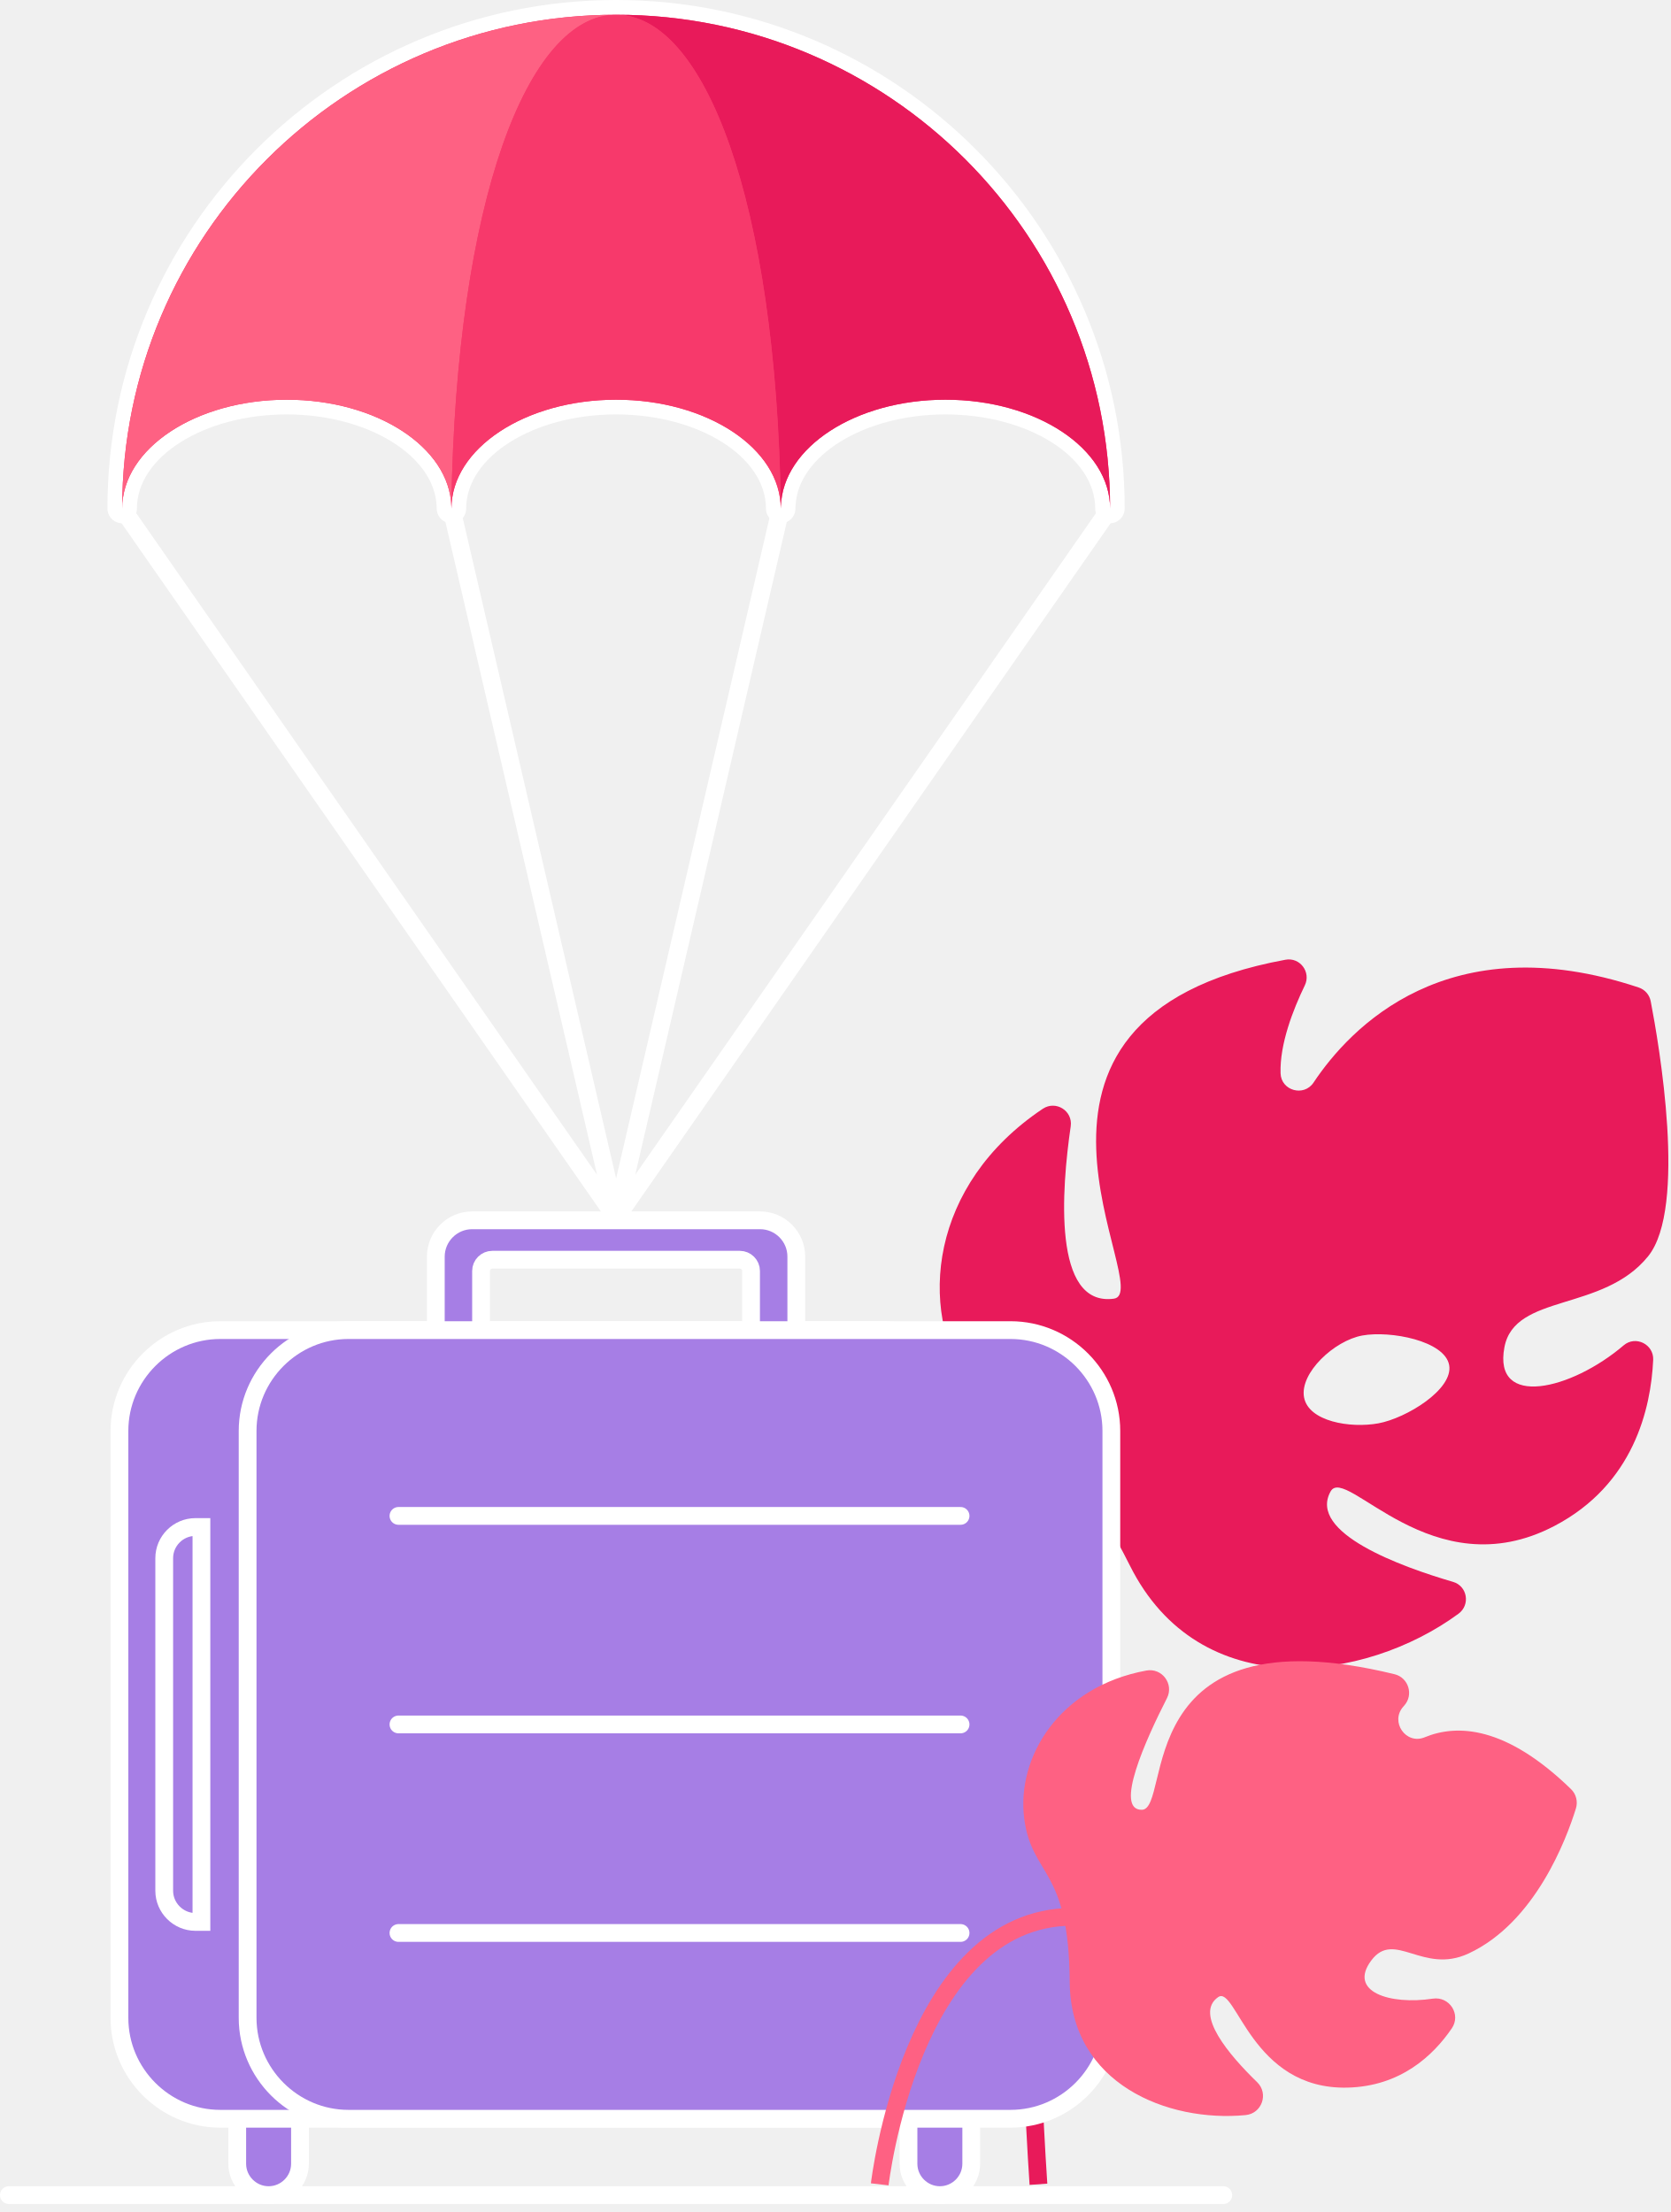
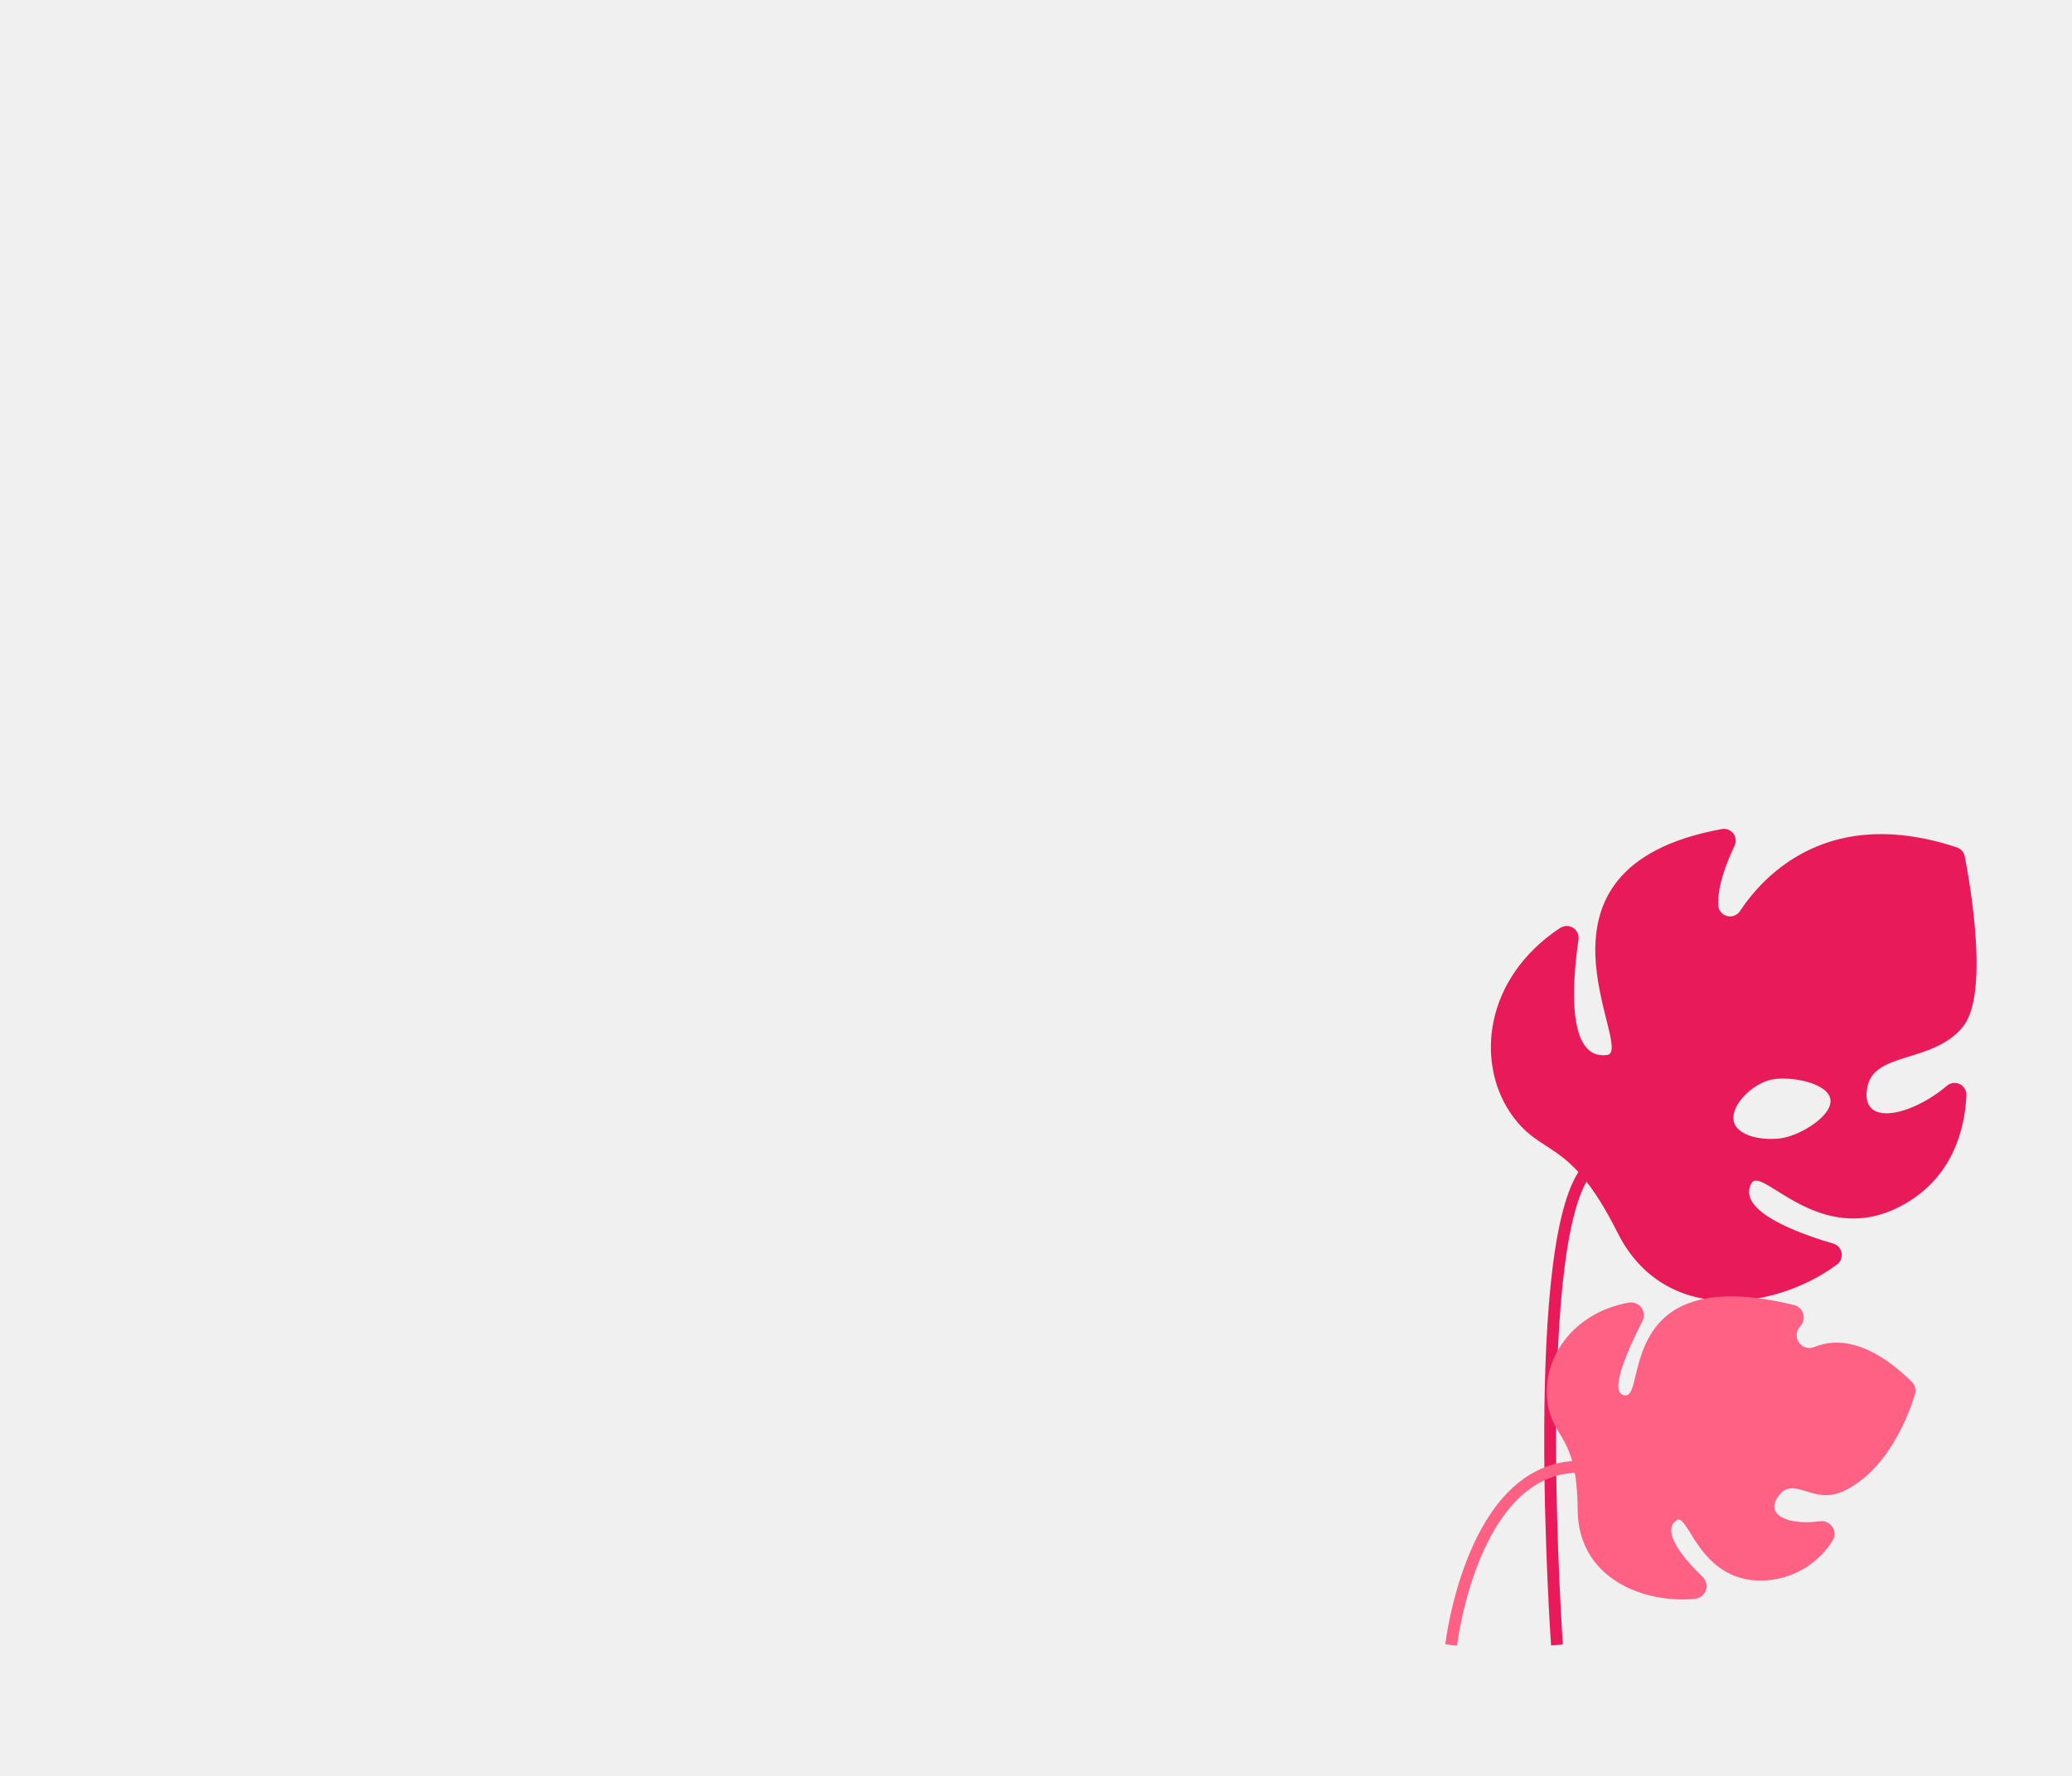
- <svg xmlns="http://www.w3.org/2000/svg" width="188" height="249" fill="none">
-   <path d="M117.345 124.816c1.467-.982 3.4.223 3.147 1.971-1.025 7.035-2.074 20.329 4.851 19.404 4.937-.658-16.654-31.533 19.318-38.156 1.632-.3 2.896 1.391 2.176 2.885-1.324 2.737-2.834 6.615-2.729 9.899.063 1.961 2.624 2.675 3.711 1.044 4.096-6.154 15.098-17.857 36.59-10.703.696.232 1.213.82 1.351 1.54.927 4.802 4.126 23.244-.289 28.716-5.088 6.312-15.025 4.144-16.174 10.249-1.3 6.906 7.513 4.825 13.421-.223 1.338-1.144 3.406-.116 3.322 1.642-.253 5.45-2.181 14.017-11.115 18.69-13.78 7.21-23.479-6.957-25.189-3.883-2.591 4.662 7.939 8.47 13.782 10.177 1.616.471 1.969 2.588.613 3.586-10.522 7.742-29.126 10.285-36.973-5.409-8.295-16.59-12.936-12.486-18.194-20.376-5.714-8.569-4.333-22.538 8.381-31.053zm29.403 32.469c.499 2.732 5.199 3.514 8.357 2.939 3.158-.577 8.473-3.832 7.974-6.563-.499-2.732-6.62-3.902-9.778-3.325-3.155.577-7.051 4.22-6.553 6.949z" fill="#E81A5A" />
-   <path d="M116.86 245.878s-4.908-70.272 5.541-80.722" stroke="#E81A5A" stroke-width="2" stroke-miterlimit="10" />
-   <path d="M1 247.1h136.663" stroke="#fff" stroke-width="2" stroke-miterlimit="10" stroke-linecap="round" />
-   <path d="M105.767 247.1c1.948 0 3.531-1.592 3.531-3.531v-5.065c0-1.948-1.592-3.531-3.531-3.531-1.948 0-3.531 1.591-3.531 3.531v5.065c0 1.939 1.591 3.531 3.531 3.531zM30.228 247.1c1.948 0 3.531-1.592 3.531-3.531v-5.065c0-1.948-1.591-3.531-3.531-3.531-1.948 0-3.531 1.591-3.531 3.531v5.065c0 1.939 1.591 3.531 3.531 3.531z" fill="#A67EE5" stroke="#fff" stroke-width="2" stroke-miterlimit="10" />
-   <path d="M24.79 238.504h74.503c6.242 0 11.348-5.106 11.348-11.348v-66.081c0-6.242-5.106-11.348-11.348-11.348h-74.503c-6.242 0-11.348 5.106-11.348 11.348v66.081c0 6.242 5.106 11.348 11.348 11.348z" fill="#A67EE5" stroke="#fff" stroke-width="2" stroke-miterlimit="10" />
-   <path d="M86.975 158.646v44.961M51.688 158.646v44.961" stroke="#fff" stroke-width="2" stroke-miterlimit="10" stroke-linecap="round" />
-   <path d="M53.13 137.368h32.402c2.246 0 4.078 1.832 4.078 4.078v16.007c0 .663-.53 1.193-1.194 1.193h-2.702c-.663 0-1.194-.53-1.194-1.193v-14.382c0-.696-.572-1.268-1.268-1.268H55.402c-.696 0-1.268.572-1.268 1.268v14.382c0 .663-.53 1.193-1.194 1.193h-2.702c-.663 0-1.194-.53-1.194-1.193v-16.007c.008-2.246 1.84-4.078 4.087-4.078z" fill="#A67EE5" stroke="#fff" stroke-width="2" stroke-miterlimit="10" />
-   <path d="M39.213 238.504h74.503c6.242 0 11.348-5.106 11.348-11.348v-66.081c0-6.242-5.106-11.348-11.348-11.348H39.213c-6.242 0-11.348 5.106-11.348 11.348v66.081c.008 6.242 5.114 11.348 11.348 11.348z" fill="#A67EE5" stroke="#fff" stroke-width="2" stroke-miterlimit="10" />
-   <path d="M108.096 170.641H44.841M108.096 194.116H44.841M108.096 217.591H44.841" stroke="#fff" stroke-width="2" stroke-miterlimit="10" stroke-linecap="round" />
-   <path d="M21.996 171.892h.671v44.455h-.671c-1.931 0-3.515-1.583-3.515-3.514v-37.418c-.008-1.939 1.575-3.523 3.515-3.523z" fill="#A67EE5" stroke="#fff" stroke-width="2" stroke-miterlimit="10" />
-   <path d="M69.336 137.078L13.749 57.245M69.336 137.078L50.801 57.245M87.862 57.245l-18.526 79.833M124.915 57.245l-55.579 79.833" stroke="#fff" stroke-width="2" stroke-miterlimit="10" stroke-linecap="round" stroke-linejoin="round" />
-   <path d="M124.915 58.074c-.456 0-.829-.373-.829-.829 0-6.3-7.941-11.422-17.698-11.422-9.557 0-17.498 5.023-17.689 11.19l-.008.232c0 .456-.373.829-.829.829-.456 0-.829-.373-.829-.829 0-6.3-7.941-11.422-17.697-11.422-9.756 0-17.697 5.123-17.697 11.422 0 .456-.373.829-.829.829-.456 0-.829-.373-.829-.829l-.008-.24c-.199-6.167-8.132-11.182-17.689-11.182-9.756 0-17.697 5.123-17.697 11.422 0 .456-.373.829-.829.829-.456 0-.829-.373-.829-.829C12.92 26.136 38.227.829 69.328.829c31.109 0 56.416 25.307 56.416 56.416 0 .456-.365.829-.829.829z" fill="#F7396B" />
-   <path d="M69.336 1.658c30.703 0 55.587 24.884 55.587 55.587 0-6.764-8.297-12.251-18.526-12.251-10.105 0-18.311 5.346-18.518 11.994 0 .083-.008.174-.008.257 0-6.764-8.297-12.251-18.526-12.251S50.801 50.481 50.801 57.245c0-.091-.008-.174-.008-.265-.216-6.64-8.422-11.986-18.518-11.986-10.237 0-18.526 5.487-18.526 12.251 0-30.703 24.884-55.587 55.587-55.587zm0-1.658c-31.565 0-57.245 25.68-57.245 57.245 0 .912.746 1.658 1.658 1.658.912 0 1.658-.746 1.658-1.658 0-5.844 7.568-10.594 16.869-10.594 9.11 0 16.678 4.659 16.86 10.378l.008.133v.083c0 .912.746 1.658 1.658 1.658.912 0 1.658-.738 1.658-1.658 0-5.844 7.568-10.594 16.868-10.594 9.3 0 16.869 4.75 16.869 10.594 0 .912.746 1.658 1.658 1.658.912 0 1.658-.746 1.658-1.658v-.075l.008-.133c.182-5.728 7.742-10.386 16.86-10.386 9.301 0 16.869 4.75 16.869 10.594 0 .912.746 1.658 1.657 1.658.912 0 1.658-.746 1.658-1.658C126.573 25.68 100.893 0 69.336 0z" fill="#fff" />
-   <path d="M69.336 1.658c9.922 0 18.021 20.897 18.543 55.33.207-6.648 8.414-11.994 18.518-11.994 10.237 0 18.526 5.487 18.526 12.251-.008-30.703-24.892-55.587-55.587-55.587z" fill="#E81A5A" />
-   <path d="M69.328 1.658c-30.695 0-55.579 24.884-55.579 55.587 0-6.764 8.297-12.251 18.526-12.251 10.096 0 18.302 5.346 18.518 11.986.522-34.425 8.612-55.322 18.535-55.322z" fill="#FE6183" />
-   <path d="M69.336 1.658c-9.931 0-18.021 20.897-18.543 55.322 0 .091.008.174.008.265 0-6.764 8.297-12.251 18.526-12.251 10.229 0 18.526 5.487 18.526 12.251 0-.091.008-.174.008-.257-.514-34.433-8.604-55.33-18.526-55.33z" fill="#F7396B" />
-   <path d="M176.796 201.401c.578.562.785 1.403.549 2.172-1.06 3.426-4.58 12.854-12.101 16.337-5.134 2.377-8.326-2.697-10.923.769-2.654 3.539 2.103 5.034 6.916 4.305 1.877-.285 3.211 1.775 2.141 3.343-2.101 3.076-5.771 6.521-11.725 6.671-10.845.269-12.553-11.584-14.569-10.186-2.722 1.885 1.269 6.548 4.386 9.573 1.325 1.285.54 3.531-1.297 3.706-8.763.839-19.719-3.51-19.794-15-.083-12.937-4.251-11.797-5.115-18.356-.906-6.881 3.883-14.876 13.744-16.686 1.762-.322 3.128 1.514 2.313 3.112-2.412 4.732-5.959 12.606-2.824 12.563 3.461-.048-1.578-22.578 28.432-15.263 1.584.384 2.181 2.329 1.089 3.539-.032.037-.067.075-.099.113-1.517 1.704.296 4.321 2.406 3.45 3.663-1.517 9.165-1.272 16.471 5.838z" fill="#FE6183" />
-   <path d="M99 245.886s3.48-30.113 21.701-30.113" stroke="#FE6183" stroke-width="2" stroke-miterlimit="10" />
+ <svg xmlns="http://www.w3.org/2000/svg" viewBox="0 50 350 300">
+   <animate id="start" dur="0.1s" repeatCount="1" />
+   <g opacity="0">
+     <animate attributeName="opacity" to="1" dur="0.3s" begin="start.begin" repeatCount="1" fill="freeze" />
+     <g transform="translate(100, 0)">
+       <animateTransform attributeName="transform" type="translate" to="0 0" dur="0.9s" calcMode="spline" keyTimes="0; 1" keySplines="0 0 0.6 1" begin="start.begin" repeatCount="1" fill="freeze" />
+       <line x1="65.43" y1="77.72" x2="105.21" y2="77.72" fill="none" stroke="#fff" stroke-linecap="round" stroke-miterlimit="10" stroke-width="2" />
+       <path d="M85.22,67.45H57.86a12.4,12.4,0,1,0-24.8,0H15.13" fill="none" stroke="#fff" stroke-linecap="round" stroke-miterlimit="10" stroke-width="2" />
+       <line x1="93.48" y1="67.45" x2="115.68" y2="67.45" fill="none" stroke="#fff" stroke-linecap="round" stroke-miterlimit="10" stroke-width="2" />
+     </g>
+     <g transform="translate(80, 0)">
+       <animateTransform id="bigCloudAppear" attributeName="transform" type="translate" to="0 0" dur="0.9s" calcMode="spline" keyTimes="0; 1" keySplines="0 0 0.6 1" begin="start.begin" repeatCount="1" fill="freeze" />
+       <path d="M235.77,119H216.32a35.49,35.49,0,0,0-68-13.69A26.34,26.34,0,0,0,135.43,102a26.72,26.72,0,0,0-24.8,17H95.48a10.49,10.49,0,0,0,0,21h140.3a10.49,10.49,0,0,0,0-21" fill="#fff" />
+     </g>
+     <g transform="translate(50, 0)">
+       <animateTransform attributeName="transform" type="translate" to="0 0" dur="0.9s" calcMode="spline" keyTimes="0; 1" keySplines="0 0 0.6 1" begin="start.begin" repeatCount="1" fill="freeze" />
+       <line x1="272.13" y1="145.27" x2="311.9" y2="145.27" fill="none" stroke="#fff" stroke-linecap="round" stroke-miterlimit="10" stroke-width="2" />
+       <line x1="300.17" y1="135" x2="322.37" y2="135" fill="none" stroke="#fff" stroke-linecap="round" stroke-miterlimit="10" stroke-width="2" />
+     </g>
+   </g>
+   <g transform-origin="263 327.88">
+     <animateTransform attributeName="transform" type="rotate" values="0; -5; 0; -2; 0" calcMode="spline" keyTimes="0; 0.2; 0.4; 0.7; 1" keySplines="       0.3 0 0.6 1;       0.6 0 0.3 1;       0.3 0 0.4 1;       0.4 0 0.3 1" dur="4.2s" begin="start.begin" repeatCount="indefinite" />
+     <path d="M263.47,206.82a2,2,0,0,1,3.15,2c-1,7-2.07,20.33,4.85,19.4,4.94-.66-16.65-31.53,19.32-38.16a2,2,0,0,1,2.18,2.89c-1.32,2.74-2.83,6.61-2.73,9.9a2,2,0,0,0,3.71,1c4.1-6.15,15.1-17.86,36.59-10.7a2,2,0,0,1,1.35,1.54c0.93,4.8,4.13,23.24-.29,28.72-5.09,6.31-15,4.14-16.18,10.25-1.3,6.91,7.51,4.82,13.42-.22a2,2,0,0,1,3.32,1.64c-0.25,5.45-2.18,14-11.12,18.69-13.78,7.21-23.48-7-25.19-3.88-2.59,4.66,7.94,8.47,13.78,10.18a2,2,0,0,1,.61,3.59c-10.52,7.74-29.13,10.28-37-5.41-8.3-16.59-12.93-12.49-18.19-20.38-5.71-8.57-4.33-22.54,8.38-31.05m29.4,32.47c0.5,2.73,5.2,3.51,8.35,2.94s8.47-3.83,8-6.56-6.62-3.9-9.78-3.33-7.05,4.22-6.55,6.95" fill="#e81a5a">
+     </path>
+     <path d="M263,327.88s-4.91-70.27,5.54-80.72" fill="none" stroke="#e81a5a" stroke-miterlimit="10" stroke-width="2" />
+   </g>
+   <g opacity="0" transform-origin="222 275.9" transform="translate(-43 -165)">
+     <animate attributeName="opacity" to="1" dur="0.3s" begin="bigCloudAppear.end + 0.3s" fill="freeze" repeatCount="1" />
+     <animateMotion dur="2s" begin="bigCloudAppear.end" fill="freeze" calcMode="spline" keyTimes="0; 0.29; 0.55; 0.68; 0.92; 1" keySplines="       0.33 0 0.67 1;       0.33 0 0.67 1;       0.33 0 0.67 1;       0.33 0 0.67 1;       0.17 0 0.83 1       " path="M 0,0 C 24.184,-9.272 29.794,-15.872 29.414,-20.472 c -1.24,-15.13 -69.69,-38.78 -112.42,-6.56 -2.93,2.21 -31.66,24.52 -29,54 3.54,39.18 59.83,61.15 75.7,67.35 53.65,20.94 94.43,8.79 101.78,27.18 2.89,7.25 0.78,19.69 -21.48,42.47" />
+     <animateTransform attributeName="transform" type="rotate" values="30; -30; 20; 18.29; -6.48; 0" keyTimes="0; 0.29; 0.55; 0.68; 0.92; 1" calcMode="spline" keySplines="       0.33 0 0.67 1;       0.33 0 0.67 1;       0.33 0 0.67 1;       0.33 0 0.67 1;       0.17 0 0.83 1;       " dur="2s" begin="bigCloudAppear.end" repeatCount="1" additive="sum" />
+     <animateTransform attributeName="transform" type="scale" values="0; 1" calcMode="spline" keySplines="       0.3 0 0.6 1" dur="2s" begin="bigCloudAppear.end" repeatCount="1" additive="sum" />
+     <g>
+       <path d="M251.89,328.88a3.54,3.54,0,0,0,3.53-3.53v-5.07a3.53,3.53,0,1,0-7.06,0v5.07a3.55,3.55,0,0,0,3.53,3.53" fill="#a67ee5" />
+       <path d="M251.89,328.88a3.54,3.54,0,0,0,3.53-3.53v-5.07a3.53,3.53,0,1,0-7.06,0v5.07A3.55,3.55,0,0,0,251.89,328.88Z" fill="none" stroke="#fff" stroke-miterlimit="10" stroke-width="2" />
+       <path d="M176.35,328.88a3.54,3.54,0,0,0,3.53-3.53v-5.07a3.53,3.53,0,1,0-7.06,0v5.07a3.54,3.54,0,0,0,3.53,3.53" fill="#a67ee5" />
+       <path d="M176.35,328.88a3.54,3.54,0,0,0,3.53-3.53v-5.07a3.53,3.53,0,1,0-7.06,0v5.07A3.54,3.54,0,0,0,176.35,328.88Z" fill="none" stroke="#fff" stroke-miterlimit="10" stroke-width="2" />
+       <path d="M170.92,320.29h74.5a11.38,11.38,0,0,0,11.35-11.35V242.86a11.38,11.38,0,0,0-11.35-11.35h-74.5a11.38,11.38,0,0,0-11.35,11.35v66.08a11.38,11.38,0,0,0,11.35,11.35" fill="#a67ee5" />
+       <rect x="159.57" y="231.51" width="97.2" height="88.78" rx="11.35" ry="11.35" fill="none" stroke="#fff" stroke-miterlimit="10" stroke-width="2" />
+       <path d="M199.26,219.15h32.4a4.09,4.09,0,0,1,4.08,4.08v16a1.19,1.19,0,0,1-1.19,1.19h-2.7a1.19,1.19,0,0,1-1.19-1.19V224.86a1.27,1.27,0,0,0-1.27-1.27H201.53a1.27,1.27,0,0,0-1.27,1.27v14.38a1.19,1.19,0,0,1-1.19,1.19h-2.7a1.19,1.19,0,0,1-1.19-1.19v-16a4.1,4.1,0,0,1,4.09-4.08" fill="#a67ee5" />
+       <path d="M199.26,219.15h32.4a4.09,4.09,0,0,1,4.08,4.08v16a1.19,1.19,0,0,1-1.19,1.19h-2.7a1.19,1.19,0,0,1-1.19-1.19V224.86a1.27,1.27,0,0,0-1.27-1.27H201.53a1.27,1.27,0,0,0-1.27,1.27v14.38a1.19,1.19,0,0,1-1.19,1.19h-2.7a1.19,1.19,0,0,1-1.19-1.19v-16A4.1,4.1,0,0,1,199.26,219.15Z" fill="none" stroke="#fff" stroke-miterlimit="10" stroke-width="2" />
+       <path d="M185.34,320.29h74.5a11.38,11.38,0,0,0,11.35-11.35V242.86a11.38,11.38,0,0,0-11.35-11.35h-74.5A11.38,11.38,0,0,0,174,242.86v66.08a11.39,11.39,0,0,0,11.35,11.35" fill="#a67ee5" />
+       <path d="M185.34,320.29h74.5a11.38,11.38,0,0,0,11.35-11.35V242.86a11.38,11.38,0,0,0-11.35-11.35h-74.5A11.38,11.38,0,0,0,174,242.86v66.08A11.39,11.39,0,0,0,185.34,320.29Z" fill="none" stroke="#fff" stroke-miterlimit="10" stroke-width="2" />
+       <line x1="254.22" y1="252.43" x2="190.97" y2="252.43" fill="none" stroke="#fff" stroke-linecap="round" stroke-miterlimit="10" stroke-width="2" />
+       <line x1="254.22" y1="275.9" x2="190.97" y2="275.9" fill="none" stroke="#fff" stroke-linecap="round" stroke-miterlimit="10" stroke-width="2" />
+       <line x1="254.22" y1="299.38" x2="190.97" y2="299.38" fill="none" stroke="#fff" stroke-linecap="round" stroke-miterlimit="10" stroke-width="2" />
+       <path d="M168.12,253.68h0.67v44.46h-0.67a3.53,3.53,0,0,1-3.52-3.51V257.2a3.52,3.52,0,0,1,3.52-3.52" fill="#a67ee5" />
+       <path d="M168.12,253.68h0.67v44.46h-0.67a3.53,3.53,0,0,1-3.52-3.51V257.2A3.52,3.52,0,0,1,168.12,253.68Z" fill="none" stroke="#fff" stroke-miterlimit="10" stroke-width="2" />
+     </g>
+     <g>
+       <line x1="215.46" y1="218.86" x2="159.87" y2="139.03" fill="none" stroke="#fff" stroke-linecap="round" stroke-linejoin="round" stroke-width="2" />
+       <line x1="215.46" y1="218.86" x2="196.93" y2="139.03" fill="none" stroke="#fff" stroke-linecap="round" stroke-linejoin="round" stroke-width="2" />
+       <line x1="233.99" y1="139.03" x2="215.46" y2="218.86" fill="none" stroke="#fff" stroke-linecap="round" stroke-linejoin="round" stroke-width="2" />
+       <line x1="271.04" y1="139.03" x2="215.46" y2="218.86" fill="none" stroke="#fff" stroke-linecap="round" stroke-linejoin="round" stroke-width="2" />
+       <g>
+         <path d="M215.46,83.44A55.58,55.58,0,0,1,271,139c0-6.76-8.3-12.25-18.53-12.25s-18.31,5.35-18.52,12c0,0.08,0,.17,0,0.26,0-6.76-8.3-12.25-18.53-12.25s-18.54,5.49-18.54,12.25c0-.09,0-0.17,0-0.26-0.22-6.64-8.42-12-18.52-12s-18.52,5.49-18.52,12.25a55.58,55.58,0,0,1,55.59-55.59m0-1.66A57.31,57.31,0,0,0,158.22,139a1.66,1.66,0,1,0,3.32,0c0-5.84,7.57-10.59,16.87-10.59,9.11,0,16.68,4.66,16.86,10.38V139a1.66,1.66,0,0,0,3.32,0c0-5.84,7.57-10.59,16.87-10.59s16.87,4.75,16.87,10.59a1.66,1.66,0,0,0,3.32,0v-0.21c0.18-5.73,7.74-10.39,16.86-10.39,9.3,0,16.87,4.75,16.87,10.59a1.66,1.66,0,1,0,3.32,0,57.3,57.3,0,0,0-57.23-57.25" fill="#fff" />
+         <path d="M215.46,83.44c9.92,0,18,20.9,18.54,55.33,0.21-6.65,8.41-12,18.52-12S271,132.27,271,139a55.59,55.59,0,0,0-55.59-55.59" fill="#e81a5a" />
+         <path d="M215.45,83.44A55.58,55.58,0,0,0,159.87,139c0-6.76,8.3-12.25,18.52-12.25s18.3,5.35,18.52,12c0.52-34.43,8.61-55.32,18.53-55.32" fill="#fe6183" />
+         <path d="M215.46,83.44c-9.93,0-18,20.9-18.54,55.32,0,0.09,0,.17,0,0.26,0-6.76,8.3-12.25,18.53-12.25S234,132.27,234,139c0-.09,0-0.17,0-0.26-0.51-34.43-8.6-55.33-18.52-55.33" fill="#f7396b" />
+       </g>
+     </g>
+   </g>
+   <g transform-origin="245.13 327.88">
+     <animateTransform attributeName="transform" type="rotate" values="0; -10; 0; -5; 0" calcMode="spline" keyTimes="0; 0.2; 0.4; 0.7; 1" keySplines="       0.3 0 0.6 1;       0.6 0 0.3 1;       0.3 0 0.4 1;       0.4 0 0.3 1" dur="3.6s" begin="start.begin" repeatCount="indefinite" />
+     <path transform-origin="263 300" d="M322.92,283.4a2.14,2.14,0,0,1,.55,2.17c-1.06,3.43-4.58,12.85-12.1,16.34-5.13,2.38-8.33-2.7-10.92.77s2.1,5,6.92,4.31a2.16,2.16,0,0,1,2.14,3.34A14.34,14.34,0,0,1,297.78,317c-10.84.27-12.55-11.58-14.57-10.19-2.72,1.89,1.27,6.55,4.39,9.57a2.16,2.16,0,0,1-1.3,3.71c-8.76.84-19.72-3.51-19.8-15-0.08-12.94-4.25-11.8-5.11-18.35-0.91-6.88,3.88-14.88,13.74-16.69a2.16,2.16,0,0,1,2.31,3.11c-2.41,4.73-6,12.6-2.82,12.56,3.46,0-1.58-22.58,28.43-15.26a2.16,2.16,0,0,1,1.09,3.54l-0.1.11a2.16,2.16,0,0,0,2.41,3.45c3.66-1.52,9.16-1.27,16.47,5.84" fill="#fe6183" />
+     <path d="M245.13,327.88s3.48-30.11,21.7-30.11" fill="none" stroke="#fe6183" stroke-miterlimit="10" stroke-width="2" />
+   </g>
+   <line x1="41.13" y1="329" x2="41.13" y2="329" fill="none" stroke="#fff" stroke-width="2">
+     <animate attributeName="x2" values="41.13; 319.13; 283.79" calcMode="spline" keySplines="0.3 0 0.6 1; 0.3 0 0.6 1" dur="0.9s" begin="start.begin" repeatCount="1" fill="freeze" />
+     <animate attributeName="x1" values="41.13; 176.47; 147.13" calcMode="spline" keySplines="0.3 0 0.6 1; 0.3 0 0.6 1" dur="0.9s" begin="start.begin" repeatCount="1" fill="freeze" />
+   </line>
</svg>
